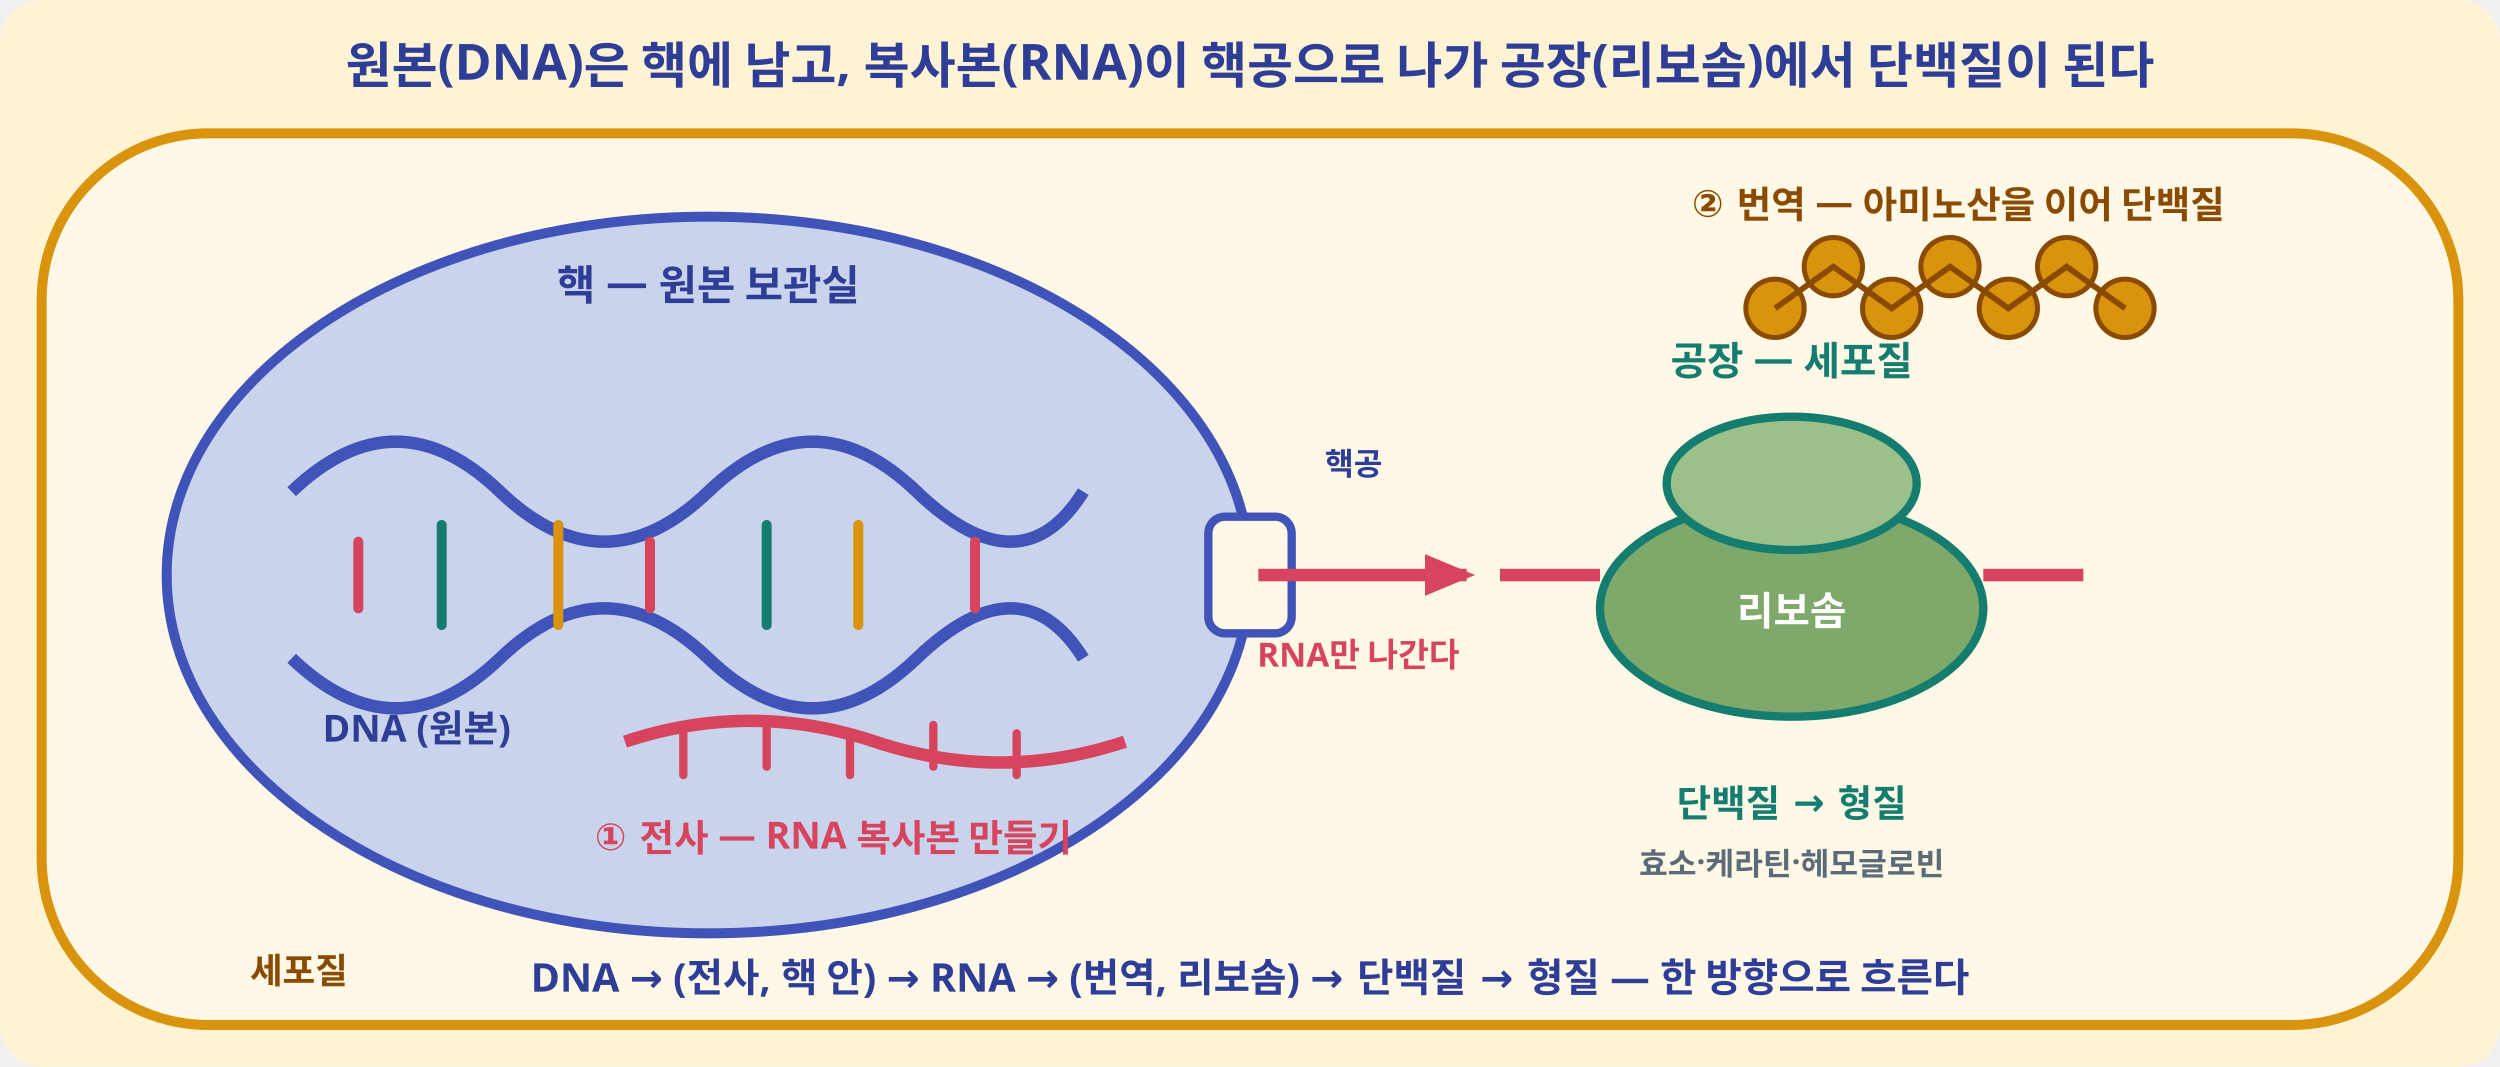
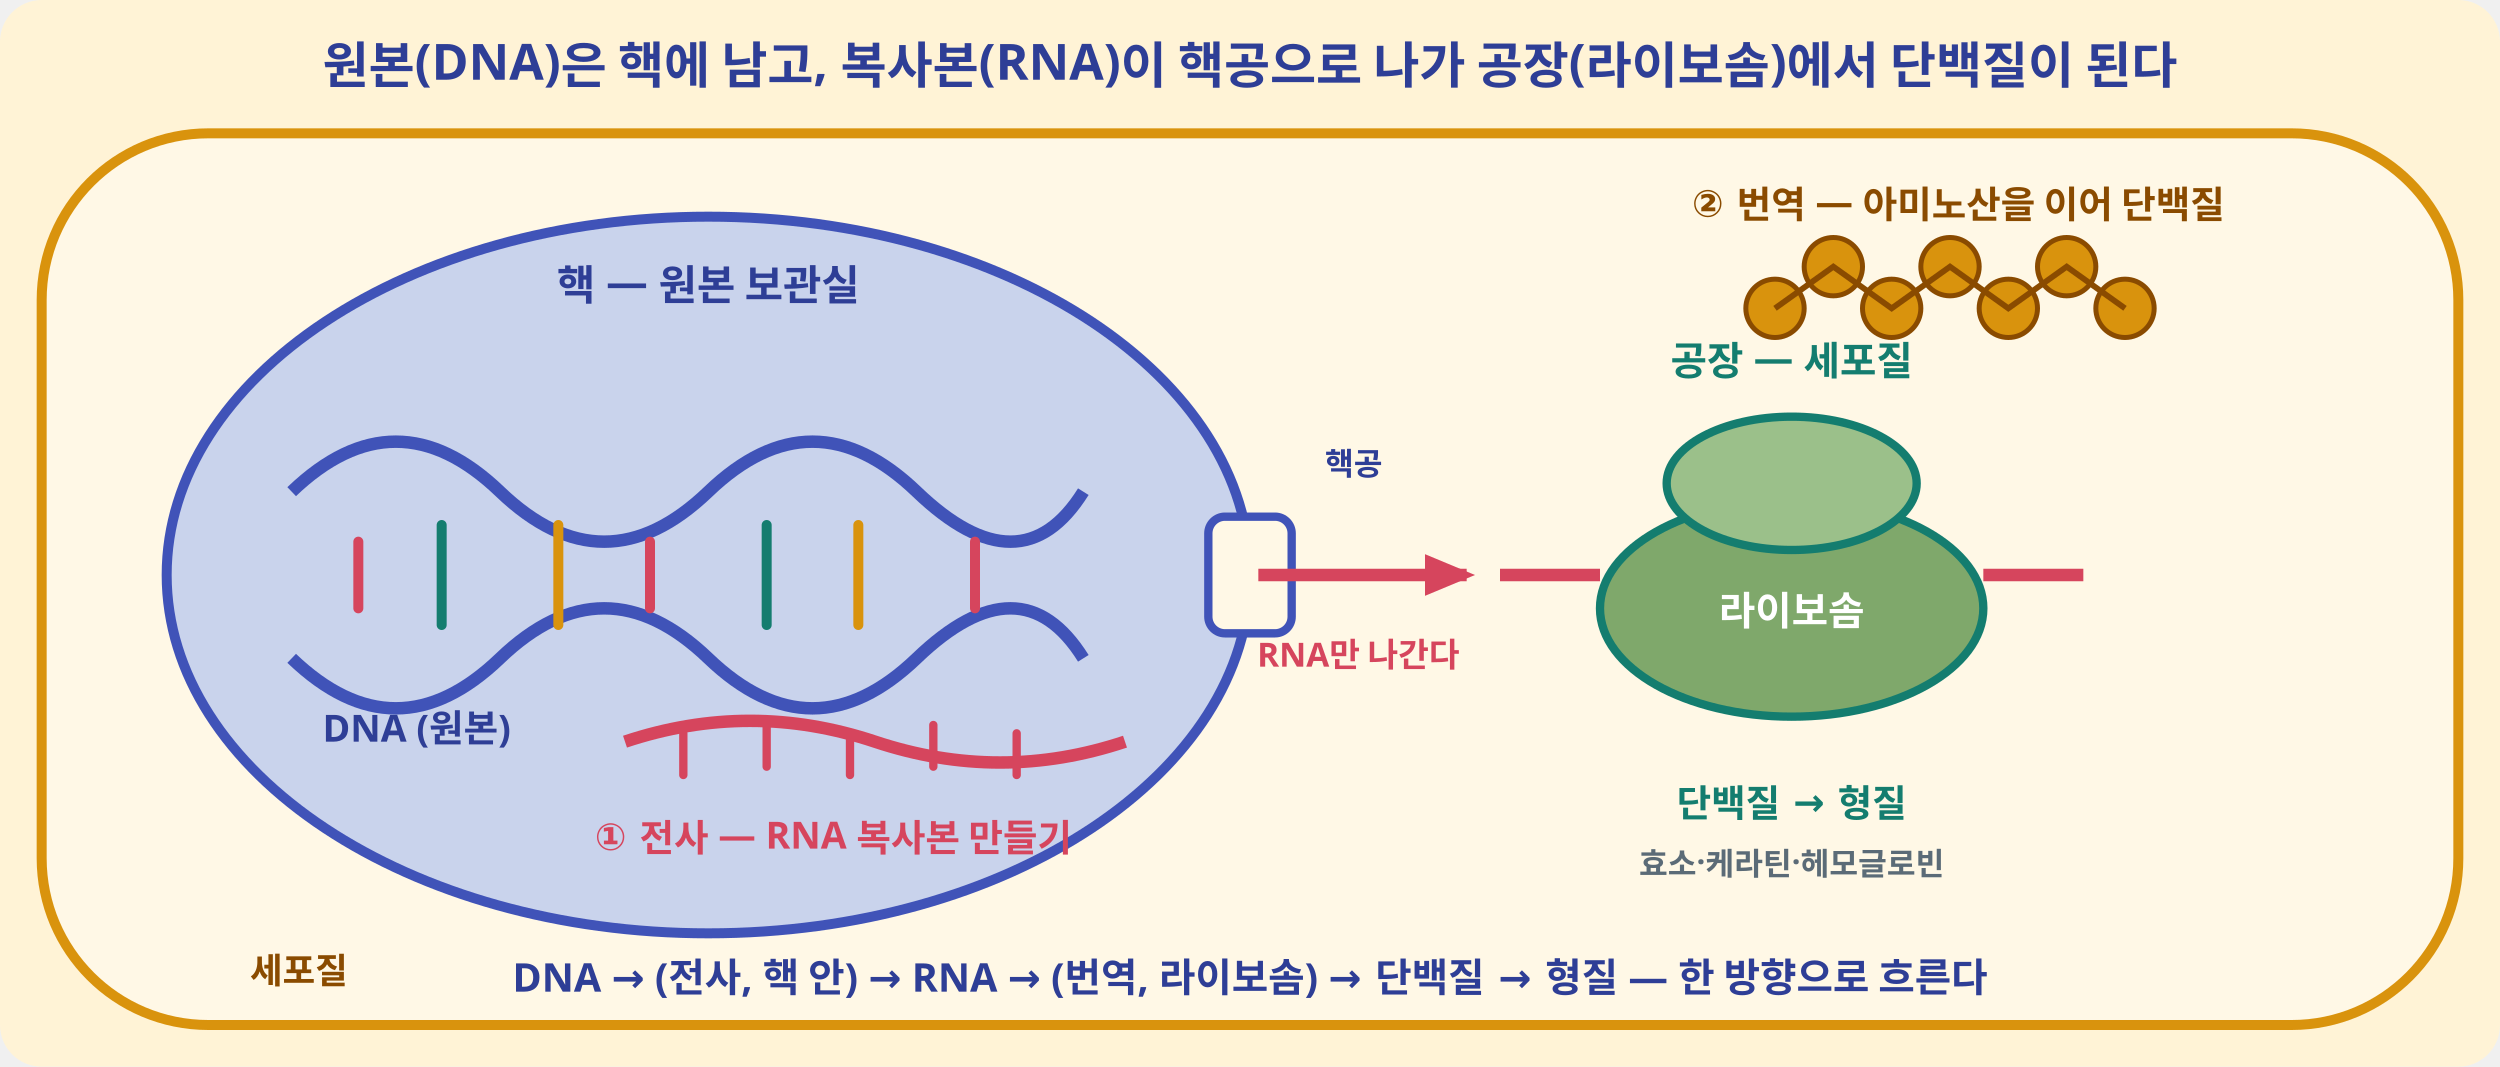
<svg width="600" height="256" viewBox="0 0 600 256" font-family="PC Sans">
  <defs>
    <marker id="arrBr-1306-02" markerUnits="userSpaceOnUse" markerWidth="12" markerHeight="10" refX="10" refY="5" orient="auto">
      <path d="M0,0 L12,5 L0,10 Z" fill="#D6455D" />
    </marker>
  </defs>
  <rect width="600" height="256" rx="10" fill="#FFF3D6" />
-   <text x="300" y="20" text-anchor="middle" font-size="12" font-weight="900" fill="#2E3E96">원본(DNA)은 핵에 남고, 복사본(RNA)이 핵공으로 나가 공장(리보솜)에서 단백질이 된다</text>
+   <text x="300" y="20" text-anchor="middle" font-size="12" font-weight="900" fill="#2E3E96">원본(DNA)은 핵에 남고, 복사본(RNA)이 핵공으로 나가 공장(라이보솜)에서 단백질이 된다</text>
  <rect x="10" y="32" width="580" height="214" rx="40" fill="#FFF8E6" stroke="#D9930D" stroke-width="2.4" />
  <text x="60" y="236" font-size="8.5" font-weight="800" fill="#8A4B00">세포질</text>
  <g transform="translate(170,138)">
    <ellipse rx="130" ry="86" fill="#C9D3EC" stroke="#4053B8" stroke-width="2.4" />
    <text x="0" y="-66" text-anchor="middle" font-size="10" font-weight="900" fill="#2E3E96">핵 — 원본 보관실</text>
    <path d="M-100,-20 q25,-24 50,0 t50,0 t50,0 t40,0" stroke="#4053B8" stroke-width="3" fill="none" />
    <path d="M-100,20 q25,24 50,0 t50,0 t50,0 t40,0" stroke="#4053B8" stroke-width="3" fill="none" />
    <g stroke-width="2.4" stroke-linecap="round">
      <path d="M-84,-8 V8" stroke="#D6455D" />
      <path d="M-64,-12 V12" stroke="#147D6F" />
      <path d="M-36,-12 V12" stroke="#D9930D" />
      <path d="M-14,-8 V8" stroke="#D6455D" />
      <path d="M14,-12 V12" stroke="#147D6F" />
      <path d="M36,-12 V12" stroke="#D9930D" />
      <path d="M64,-8 V8" stroke="#D6455D" />
    </g>
    <text x="-70" y="40" text-anchor="middle" font-size="9" font-weight="900" fill="#2E3E96">DNA (원본)</text>
    <path d="M-20,40 q30,-10 60,0 t60,0" stroke="#D6455D" stroke-width="3" fill="none" />
    <g stroke="#D6455D" stroke-width="2" stroke-linecap="round">
      <path d="M-6,38 v10 M14,36 v10 M34,38 v10 M54,36 v10 M74,38 v10" />
    </g>
    <text x="30" y="66" text-anchor="middle" font-size="9" font-weight="900" fill="#D6455D">① 전사 — RNA 복사본 만들기</text>
    <rect x="120" y="-14" width="20" height="28" rx="4" fill="#FFF8E6" stroke="#4053B8" stroke-width="2" />
    <text x="148" y="-24" text-anchor="start" font-size="7.5" font-weight="800" fill="#2E3E96">핵공</text>
  </g>
  <path d="M302,138 H352" stroke="#D6455D" stroke-width="3" fill="none" marker-end="url(#arrBr-1306-02)" />
  <text x="326" y="160" text-anchor="middle" font-size="8" font-weight="800" fill="#D6455D">RNA만 나간다</text>
  <g transform="translate(430,138)">
    <ellipse cx="0" cy="8" rx="46" ry="26" fill="#7FA86B" stroke="#147D6F" stroke-width="2" />
    <ellipse cx="0" cy="-22" rx="30" ry="16" fill="#9BC08A" stroke="#147D6F" stroke-width="2" />
-     <text x="0" y="12" text-anchor="middle" font-size="9.5" font-weight="900" fill="#FFF">리보솜</text>
+     <text x="0" y="12" text-anchor="middle" font-size="9.5" font-weight="900" fill="#FFF">라이보솜</text>
    <path d="M-70,0 H-46" stroke="#D6455D" stroke-width="3" fill="none" />
    <path d="M46,0 H70" stroke="#D6455D" stroke-width="3" fill="none" />
    <text x="0" y="-48" text-anchor="middle" font-size="9.5" font-weight="900" fill="#147D6F">공장 — 세포질</text>
    <g transform="translate(0,-4)">
      <g fill="#D9930D" stroke="#8A4B00" stroke-width="1.2">
        <circle cx="-4" cy="-60" r="7" />
        <circle cx="10" cy="-70" r="7" />
        <circle cx="24" cy="-60" r="7" />
        <circle cx="38" cy="-70" r="7" />
        <circle cx="52" cy="-60" r="7" />
        <circle cx="66" cy="-70" r="7" />
        <circle cx="80" cy="-60" r="7" />
      </g>
      <path d="M-4,-60 L10,-70 L24,-60 L38,-70 L52,-60 L66,-70 L80,-60" stroke="#8A4B00" stroke-width="1.4" fill="none" />
    </g>
    <text x="40" y="-86" text-anchor="middle" font-size="9" font-weight="900" fill="#8A4B00">② 번역 — 아미노산을 이어 단백질</text>
    <text x="0" y="58" text-anchor="middle" font-size="9" font-weight="900" fill="#147D6F">단백질 → 형질</text>
    <text x="0" y="72" text-anchor="middle" font-size="7.5" font-weight="700" fill="#5B6B77">효소·케라틴·헤모글로빈</text>
  </g>
-   <text x="300" y="238" text-anchor="middle" font-size="9.5" font-weight="900" fill="#2E3E96">DNA → (전사, 핵 안) → RNA → (번역, 리보솜) → 단백질 → 형질 — 한 방향으로 흐른다</text>
+   <text x="300" y="238" text-anchor="middle" font-size="9.5" font-weight="900" fill="#2E3E96">DNA → (전사, 핵 안) → RNA → (번역, 라이보솜) → 단백질 → 형질 — 한 방향으로 흐른다</text>
</svg>
